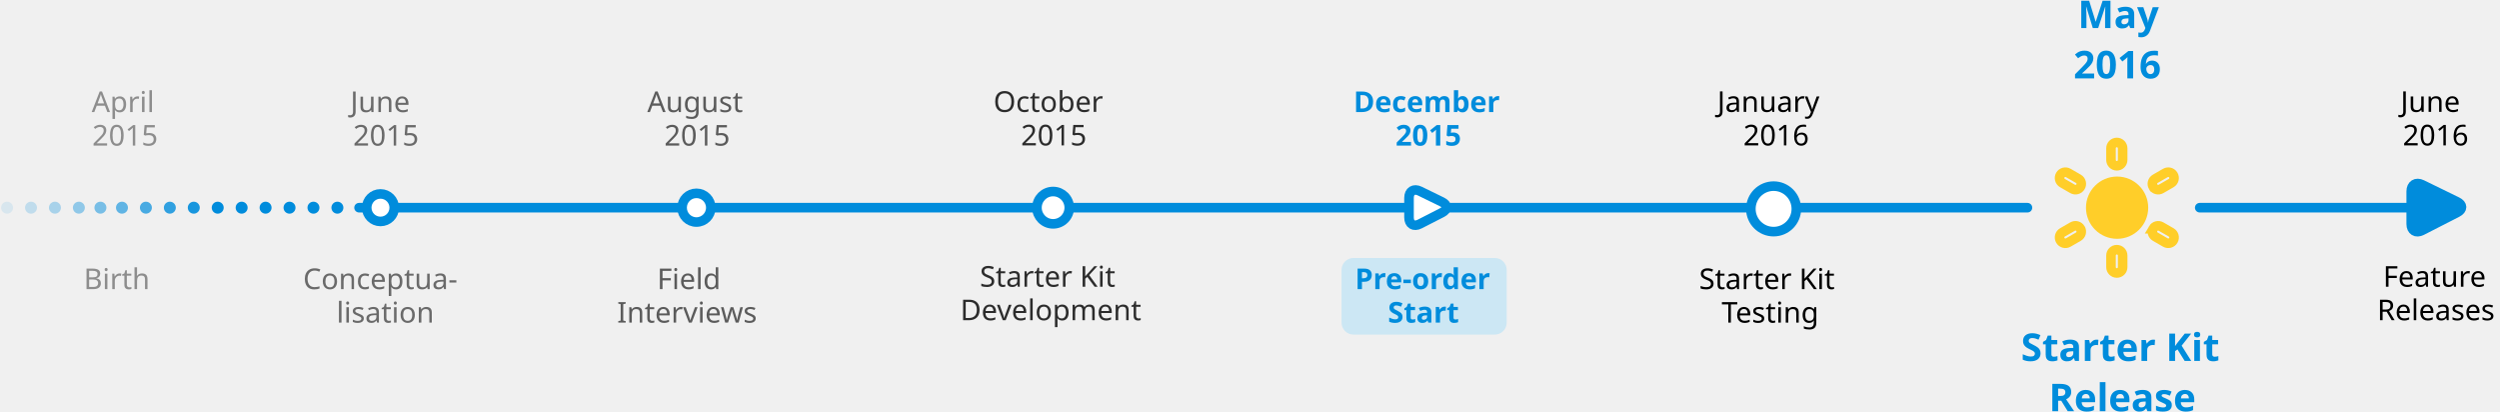
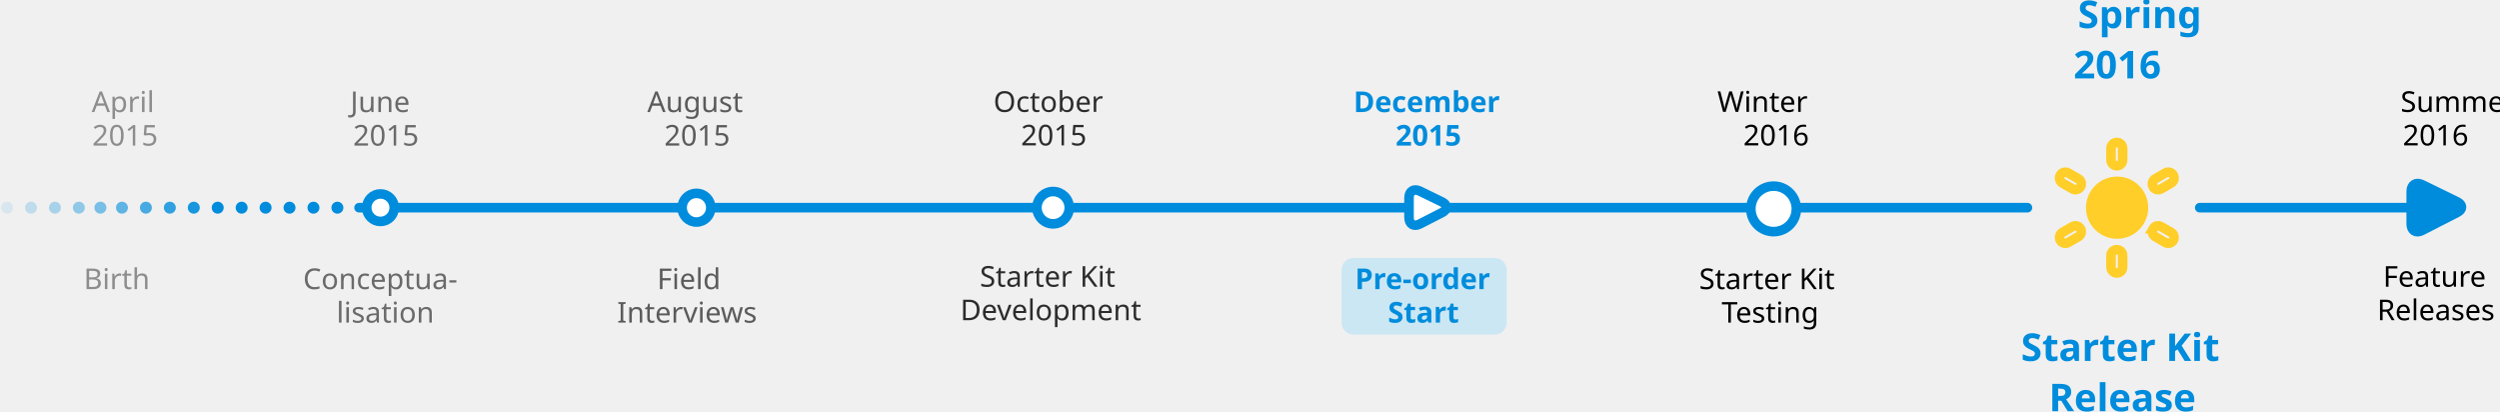
<svg xmlns="http://www.w3.org/2000/svg" width="1044" height="172" viewBox="0 0 1044 172">
  <g transform="translate(.453 -3.272)" fill="none" fill-rule="evenodd">
    <rect fill="#CCE7F4" x="560" y="111" width="69" height="32" rx="5" />
    <path d="M149.547 90h697M918.522 90h102.027" stroke="#008CDC" stroke-width="4" stroke-linecap="round" />
    <circle stroke="#008CDC" stroke-width="4" stroke-linecap="square" fill="#FFF" cx="740.5" cy="90.5" r="9.5" />
    <circle stroke="#008CDC" stroke-width="4" stroke-linecap="square" fill="#FFF" cx="290.5" cy="90" r="6" />
    <circle stroke="#008CDC" stroke-width="4" stroke-linecap="square" fill="#FFF" cx="158.5" cy="90" r="5.75" />
    <g transform="translate(0 87)" fill="#008CDC">
      <circle opacity=".5" cx="41.5" cy="3" r="2.5" />
      <circle opacity=".6" cx="50.5" cy="3" r="2.5" />
      <circle opacity=".7" cx="60.5" cy="3" r="2.5" />
      <circle opacity=".8" cx="70.5" cy="3" r="2.5" />
      <circle opacity=".9" cx="80.5" cy="3" r="2.5" />
      <circle cx="90.5" cy="3" r="2.5" />
      <circle cx="100.5" cy="3" r="2.5" />
      <circle cx="110.5" cy="3" r="2.5" />
      <circle cx="120.5" cy="3" r="2.5" />
      <circle cx="130.5" cy="3" r="2.5" />
      <circle cx="140.5" cy="3" r="2.5" />
      <circle opacity=".4" cx="32.5" cy="3" r="2.5" />
      <circle opacity=".3" cx="22.5" cy="3" r="2.5" />
      <circle opacity=".2" cx="12.5" cy="3" r="2.5" />
      <circle opacity=".1" cx="2.5" cy="3" r="2.5" />
    </g>
    <ellipse stroke="#008CDC" stroke-width="4" stroke-linecap="square" fill="#FFF" cx="439.5" cy="90" rx="6.75" ry="6.75" />
    <path d="M1006.873 96.823c0 2.762 1.995 3.98 4.448 2.724l14.752-7.552c2.457-1.258 2.432-3.26-.042-4.468l-14.668-7.16c-2.48-1.21-4.49.055-4.49 2.81v13.646z" stroke="#008CDC" stroke-width="4" stroke-linecap="square" fill="#008CDC" />
    <path d="M588.188 94.106c0 2.767 1.987 3.992 4.45 2.73l9.34-4.78c2.46-1.26 2.448-3.258-.034-4.47l-9.27-4.523c-2.478-1.21-4.486.047-4.486 2.82v8.223z" stroke="#008CDC" stroke-width="4" stroke-linecap="square" fill="#FFF" />
    <ellipse fill="#FFCE29" cx="884" cy="90" rx="13" ry="13" />
    <text font-family="Quicksand" font-size="12" fill="#000">
-       <tspan x="716.99" y="50">January </tspan>
+       <tspan x="716.99" y="50">Winter </tspan>
      <tspan x="727.838" y="64">2016 </tspan>
    </text>
    <text font-family="Quicksand" font-size="12" font-weight="bold" fill="#008CDC">
      <tspan x="564.998" y="50.072">December </tspan>
      <tspan x="582.56" y="64.072">2015</tspan>
    </text>
    <text opacity=".814" font-family="Quicksand" font-size="12" fill="#000">
      <tspan x="414.576" y="50">October </tspan>
      <tspan x="426.06" y="64">2015</tspan>
    </text>
    <text opacity=".619" font-family="Quicksand" font-size="12" fill="#000">
      <tspan x="269.956" y="50.072">August </tspan>
      <tspan x="277.06" y="64.072">2015</tspan>
    </text>
    <text opacity=".556" font-family="Quicksand" font-size="12" fill="#000">
      <tspan x="145.926" y="50.072">June </tspan>
      <tspan x="147.06" y="64.072">2015</tspan>
    </text>
    <text opacity=".411" font-family="Quicksand" font-size="12" fill="#000">
      <tspan x="37.85" y="50.072">April</tspan>
      <tspan x="38.06" y="64.072">2015</tspan>
    </text>
    <text font-family="Quicksand" font-size="12" font-weight="bold" fill="#008CDC">
      <tspan x="565.634" y="124">Pre-order</tspan>
      <tspan x="579.35" y="138">Start</tspan>
    </text>
    <text font-family="Quicksand" font-size="12" fill="#000">
      <tspan x="709.386" y="124">Starter Kit </tspan>
      <tspan x="718.782" y="138">Testing</tspan>
    </text>
    <text opacity=".619" font-family="Quicksand" font-size="12" fill="#000">
      <tspan x="274.076" y="124">Field </tspan>
      <tspan x="257.354" y="138">Interviews</tspan>
    </text>
    <text opacity=".556" font-family="Quicksand" font-size="12" fill="#000">
      <tspan x="126.166" y="124">Conceptua-</tspan>
      <tspan x="140.14" y="138">lisation</tspan>
    </text>
    <text opacity=".411" font-family="Quicksand" font-size="12" fill="#000">
      <tspan x="34.538" y="124">Birth</tspan>
    </text>
    <text font-family="Quicksand" font-size="16" font-weight="bold" fill="#008CDC">
      <tspan x="843.848" y="154">Starter Kit </tspan>
      <tspan x="855.504" y="175">Release</tspan>
    </text>
    <text opacity=".814" font-family="Quicksand" font-size="12" fill="#000">
      <tspan x="408.886" y="123">Starter Kit </tspan>
      <tspan x="400.744" y="137">Development</tspan>
    </text>
    <text font-family="Quicksand" font-size="12" fill="#000">
      <tspan x="995.136" y="123">Feature</tspan>
      <tspan x="992.676" y="137">Releases</tspan>
    </text>
    <text font-family="Quicksand" font-size="16" font-weight="bold" fill="#008CDC">
-       <tspan x="867.592" y="15">May </tspan>
+       <tspan x="867.592" y="15">Spring </tspan>
      <tspan x="865.784" y="36">2016</tspan>
    </text>
    <text font-family="Quicksand" font-size="12" fill="#000">
-       <tspan x="1002.426" y="50">June </tspan>
+       <tspan x="1002.426" y="50">Summer </tspan>
      <tspan x="1003.338" y="64">2016</tspan>
    </text>
    <path d="M883.888 72.504c-1.343 0-2.433-1.097-2.433-2.43v-4.87c0-1.344 1.08-2.432 2.433-2.432 1.344 0 2.433 1.097 2.433 2.43v4.87c0 1.344-1.08 2.432-2.432 2.432zm15.17 8.76c-.67-1.165-.265-2.657.89-3.323l4.218-2.435c1.163-.67 2.645-.28 3.322.892.67 1.164.266 2.656-.89 3.322l-4.217 2.435c-1.162.67-2.644.28-3.32-.892zm0 17.517c.673-1.163 2.168-1.557 3.323-.89l4.22 2.435c1.162.67 1.564 2.15.888 3.322-.672 1.164-2.167 1.558-3.322.892l-4.218-2.437c-1.163-.67-1.565-2.15-.89-3.322zm-15.17 8.76c1.344 0 2.433 1.097 2.433 2.43v4.87c0 1.344-1.08 2.432-2.432 2.432-1.343 0-2.433-1.098-2.433-2.43v-4.87c0-1.344 1.08-2.432 2.433-2.432zm-15.17-8.76c.67 1.165.265 2.657-.89 3.323l-4.217 2.436c-1.162.67-2.644.28-3.32-.893-.673-1.164-.267-2.656.888-3.322l4.218-2.436c1.162-.672 2.645-.28 3.32.89zm0-17.517c-.672 1.164-2.168 1.558-3.322.892l-4.218-2.436c-1.163-.672-1.565-2.15-.89-3.323.673-1.164 2.168-1.558 3.323-.892l4.22 2.436c1.16.672 1.564 2.15.887 3.323z" stroke="#FFCE29" stroke-width="4" stroke-linecap="square" />
  </g>
</svg>
